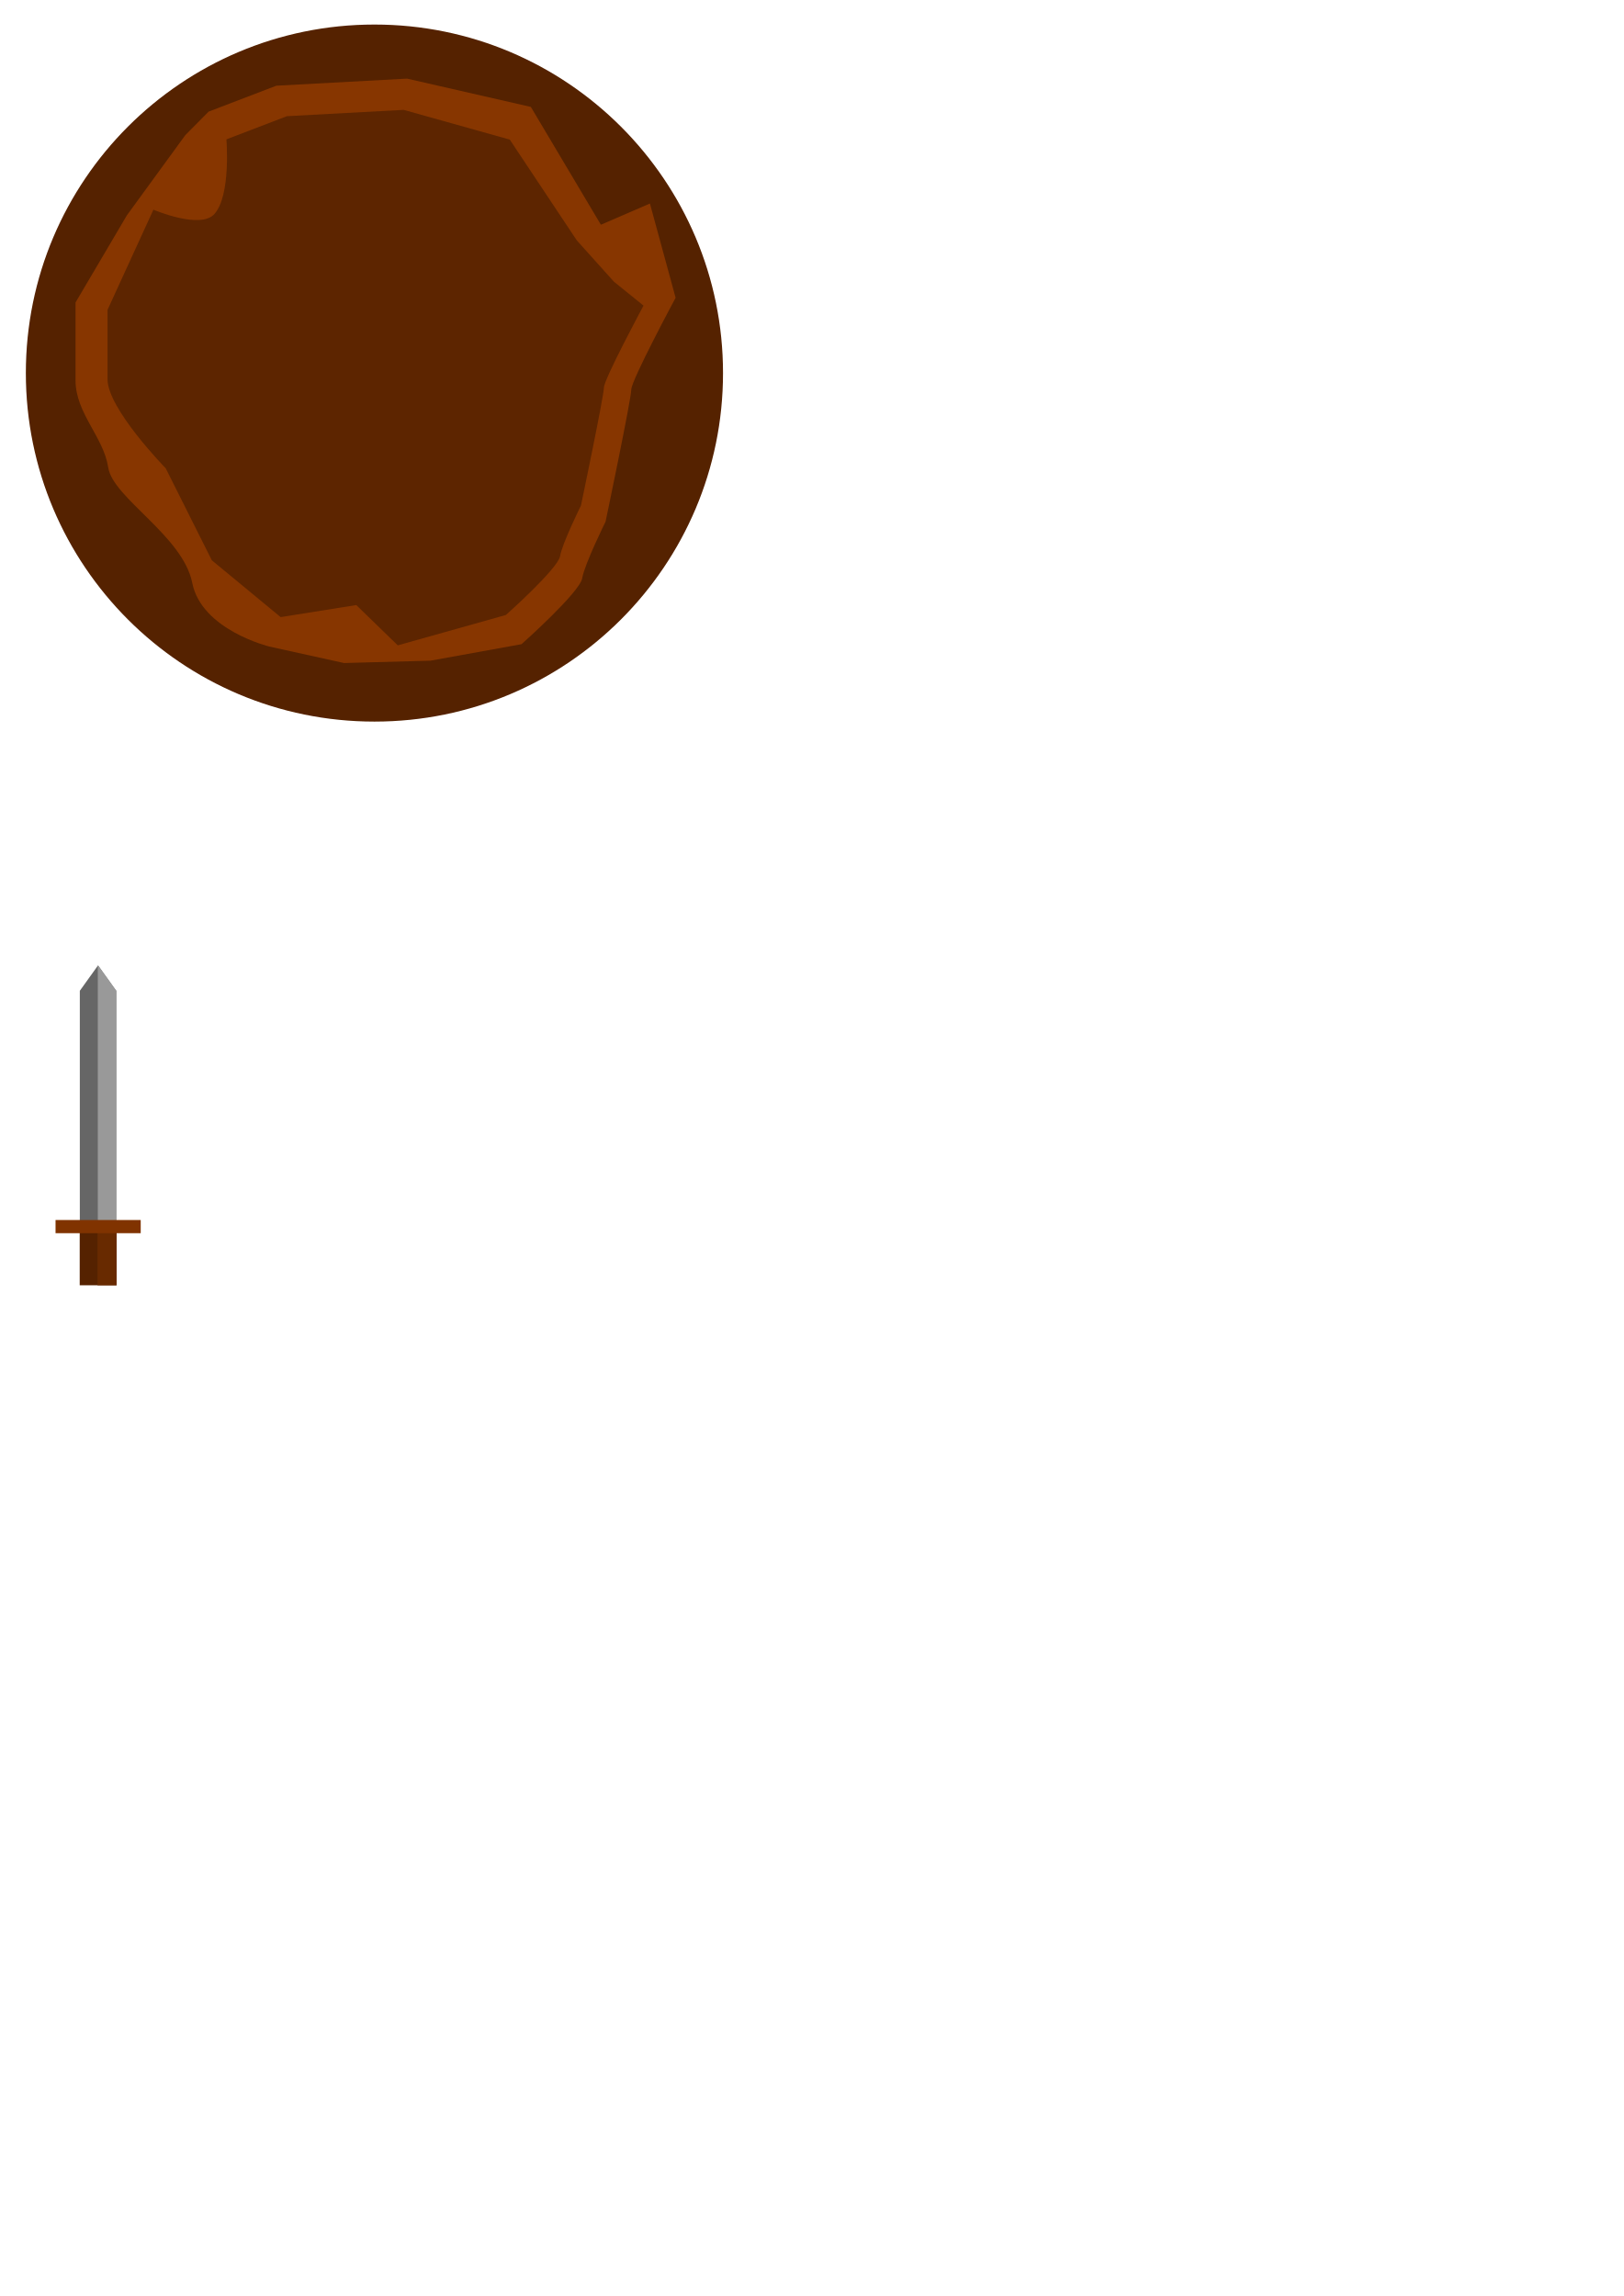
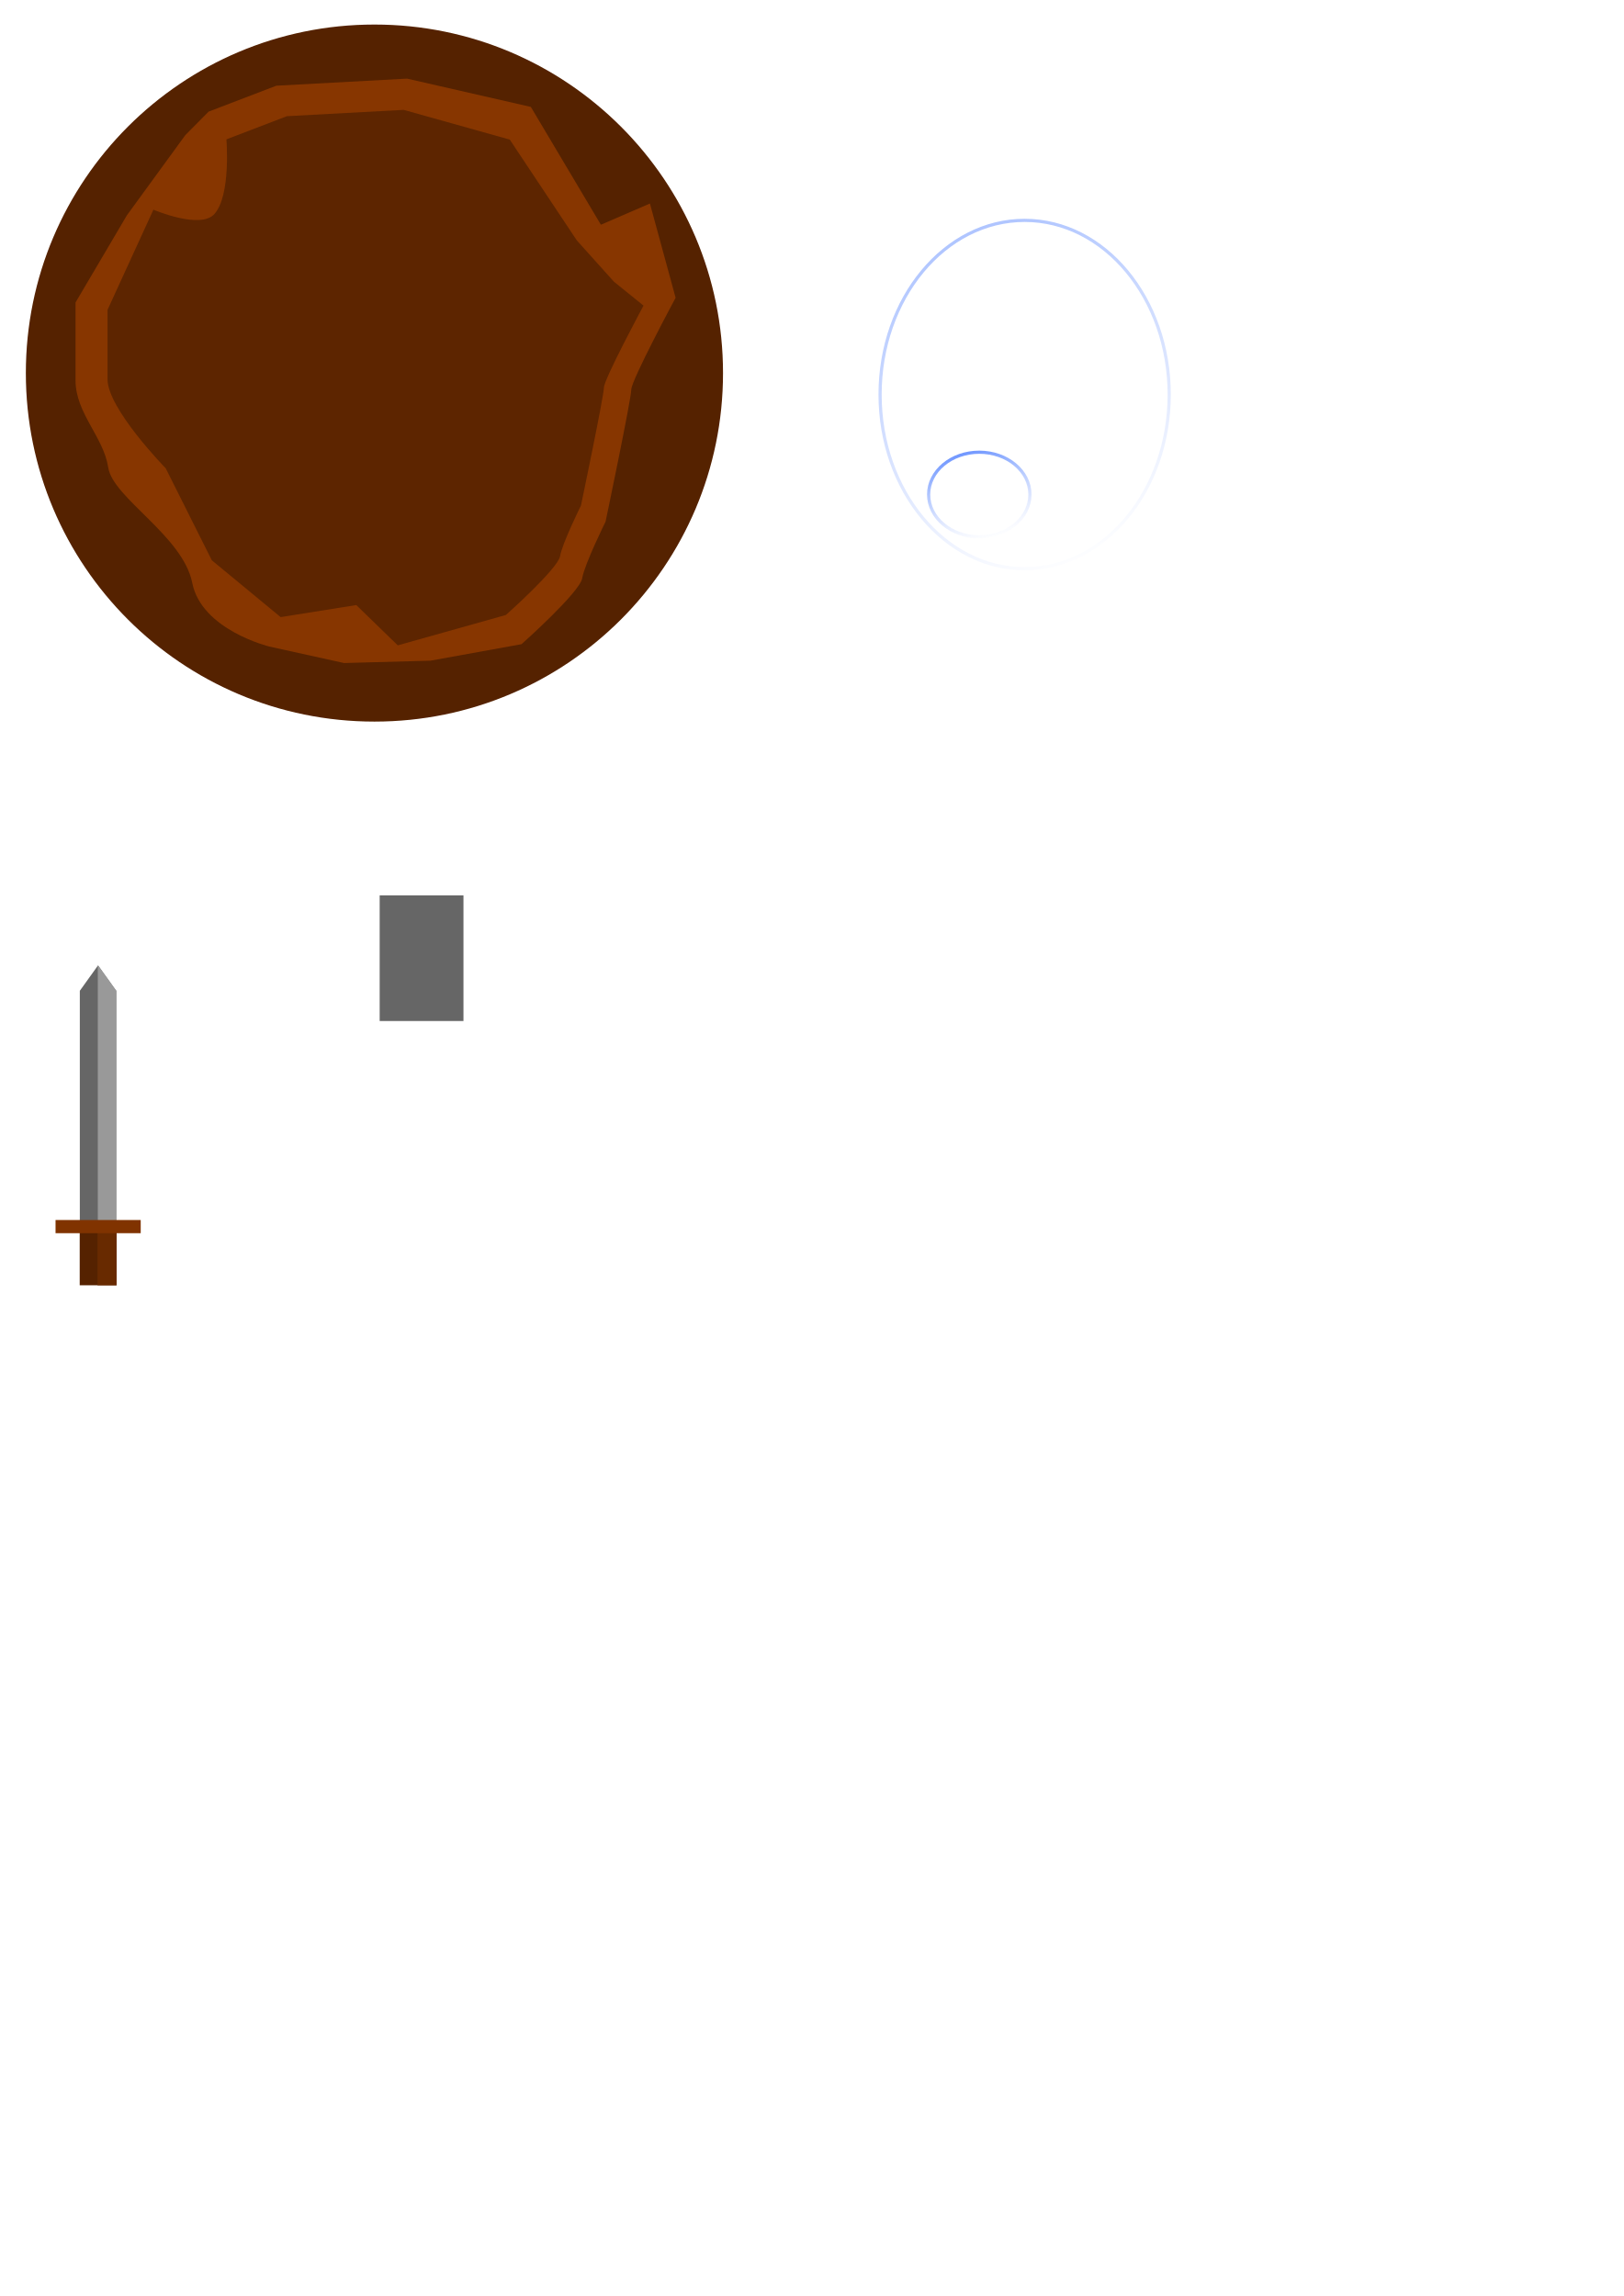
- <svg xmlns="http://www.w3.org/2000/svg" width="210mm" height="297mm" viewBox="0 0 210 297" version="1.1" id="svg5">
-   <defs id="defs2" />
+ <svg xmlns="http://www.w3.org/2000/svg" xmlns:xlink="http://www.w3.org/1999/xlink" width="210mm" height="297mm" viewBox="0 0 210 297" version="1.1" id="svg5">
+   <defs id="defs2">
+     <linearGradient id="linearGradient2849">
+       <stop style="stop-color:#4779ff;stop-opacity:0.817;" offset="0" id="stop2845" />
+       <stop style="stop-color:#ffffff;stop-opacity:0.443;" offset="1" id="stop2847" />
+     </linearGradient>
+     <linearGradient id="linearGradient2564">
+       <stop style="stop-color:#aec4ff;stop-opacity:1;" offset="0" id="stop2560" />
+       <stop style="stop-color:#ffffff;stop-opacity:1;" offset="1" id="stop2562" />
+     </linearGradient>
+     <linearGradient xlink:href="#linearGradient2564" id="linearGradient2566" x1="158.78" y1="64.656" x2="174.316" y2="109.435" gradientUnits="userSpaceOnUse" gradientTransform="matrix(0.8306694,0,0,1.000882,24.87707,-0.07562302)" />
+     <linearGradient xlink:href="#linearGradient2849" id="linearGradient2626" gradientUnits="userSpaceOnUse" x1="158.368" y1="63.178" x2="174.316" y2="109.435" gradientTransform="matrix(0.2910274,0,0,0.2431551,110.5017,77.81423)" />
+   </defs>
  <g id="layer1">
    <g id="g1786" transform="matrix(1.703975,0,0,1.703975,-5.527394,-11.46731)">
      <circle style="fill:#552200;stroke-width:0.186" id="path234" cx="31.664" cy="35.051" r="26.458" />
      <path style="fill:#873600;fill-opacity:1;stroke:none;stroke-width:0.278px;stroke-linecap:butt;stroke-linejoin:miter;stroke-opacity:1" d="m 19.077,15.204 5.14,-1.968 9.925,-0.537 9.393,2.147 5.317,8.944 3.722,-1.61 1.95,7.155 c 0,0 -3.367,6.261 -3.367,6.977 0,0.716 -1.95,10.018 -1.95,10.018 0,0 -1.595,3.22 -1.772,4.293 -0.177,1.073 -4.608,5.009 -4.608,5.009 l -6.912,1.252 -6.558,0.179 -5.671,-1.252 c 0,0 -5.14,-1.252 -5.849,-4.83 -0.709,-3.578 -6.026,-6.44 -6.38,-8.765 -0.354,-2.326 -2.481,-4.114 -2.481,-6.619 0,-2.504 0,-5.903 0,-5.903 l 3.899,-6.619 4.431,-6.082 z" id="path342" />
      <path style="fill:#5d2500;fill-opacity:1;stroke:none;stroke-width:0.248px;stroke-linecap:butt;stroke-linejoin:miter;stroke-opacity:1" d="m 20.431,17.307 4.59,-1.757 8.864,-0.479 8.051,2.256 5.087,7.65 2.816,3.134 2.249,1.819 c 0,0 -3.008,5.592 -3.008,6.231 0,0.639 -1.741,8.947 -1.741,8.947 0,0 -1.425,2.876 -1.583,3.834 -0.158,0.959 -4.116,4.474 -4.116,4.474 l -8.205,2.304 -3.148,-3.057 -5.743,0.914 -5.224,-4.314 -3.497,-6.982 c 0,0 -4.417,-4.521 -4.417,-6.758 v -5.272 l 3.482,-7.605 c 0,0 3.571,1.535 4.635,0.325 1.262,-1.435 0.906,-5.662 0.906,-5.662 z" id="path952" />
    </g>
    <g id="g2283" transform="matrix(0.7301587,0,0,0.7301587,-25.86221,44.33877)">
      <g id="g2116" transform="translate(-0.2236054)">
        <path id="rect2054" style="fill:#666666;stroke-width:0.186" d="m 49.782,114.804 3.217,-4.487 3.217,4.487 v 40.977 h -6.434 z" />
        <path id="path2057" style="fill:#999999;stroke-width:0.186" d="m 53.052,110.327 -0.085,0.118 v 45.346 h 3.302 v -40.977 z" />
      </g>
      <rect style="fill:#552200;fill-opacity:1;stroke:none;stroke-width:0.186" id="rect2276" width="6.525" height="9.728" x="49.539" y="157.248" />
      <rect style="fill:#682a00;fill-opacity:1;stroke:none;stroke-width:0.133" id="rect2341" width="3.369" height="9.728" x="52.696" y="157.248" />
      <rect style="fill:#803300;fill-opacity:1;stroke:none;stroke-width:0.191" id="rect2222" width="15.086" height="2.335" x="45.259" y="155.413" />
    </g>
+     <g id="g2879" transform="translate(-33.18814,-34.6909)">
+       <ellipse style="fill:none;stroke:url(#linearGradient2566);stroke-width:0.411;stroke-dasharray:none;stroke-opacity:1" id="path1010" cx="165.71" cy="85.728" rx="18.698" ry="22.53" />
+       <ellipse style="fill:none;stroke:url(#linearGradient2626);stroke-width:0.411;stroke-linecap:butt;stroke-linejoin:bevel;stroke-dasharray:none;stroke-dashoffset:0;stroke-opacity:1" id="circle2624" cx="159.843" cy="98.66" rx="6.551" ry="5.473" />
+     </g>
+     <rect style="fill:#666666;stroke:none;stroke-width:0.523;stroke-linecap:butt;stroke-linejoin:bevel;stroke-dasharray:none;stroke-dashoffset:0;stroke-opacity:1" id="rect3011" width="10.837" height="16.255" x="49.105" y="115.82" />
  </g>
</svg>
